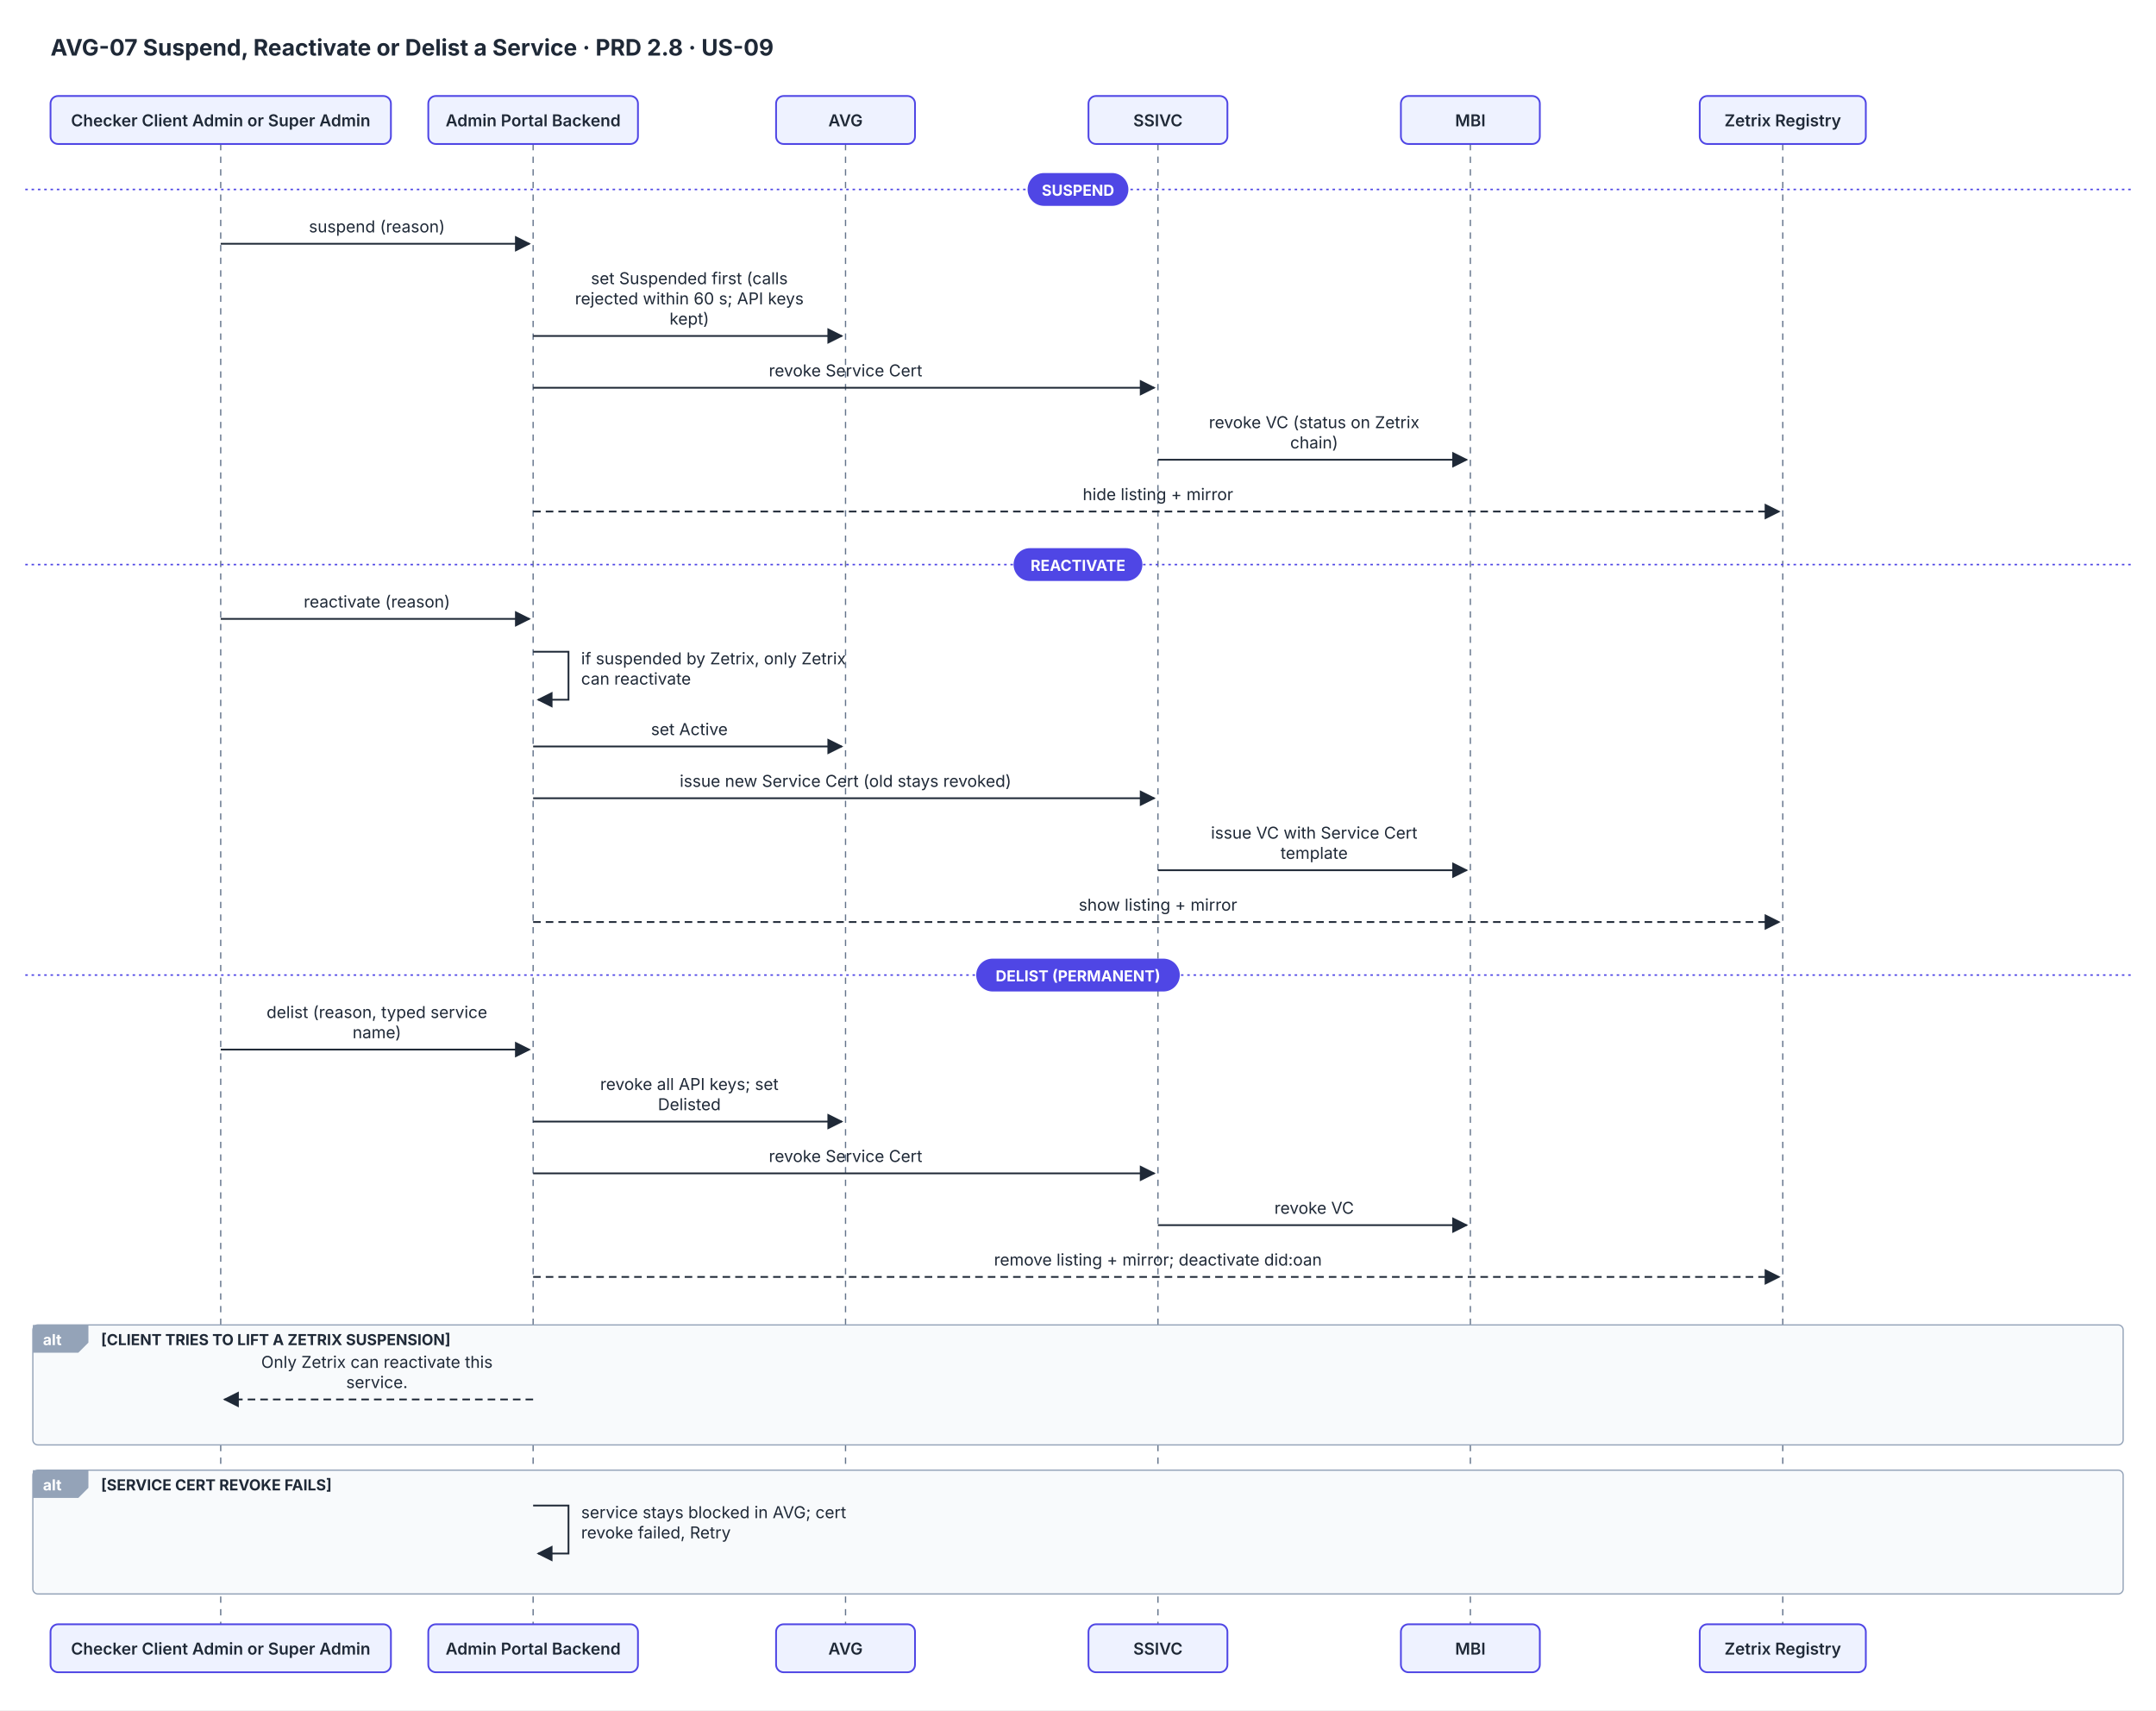
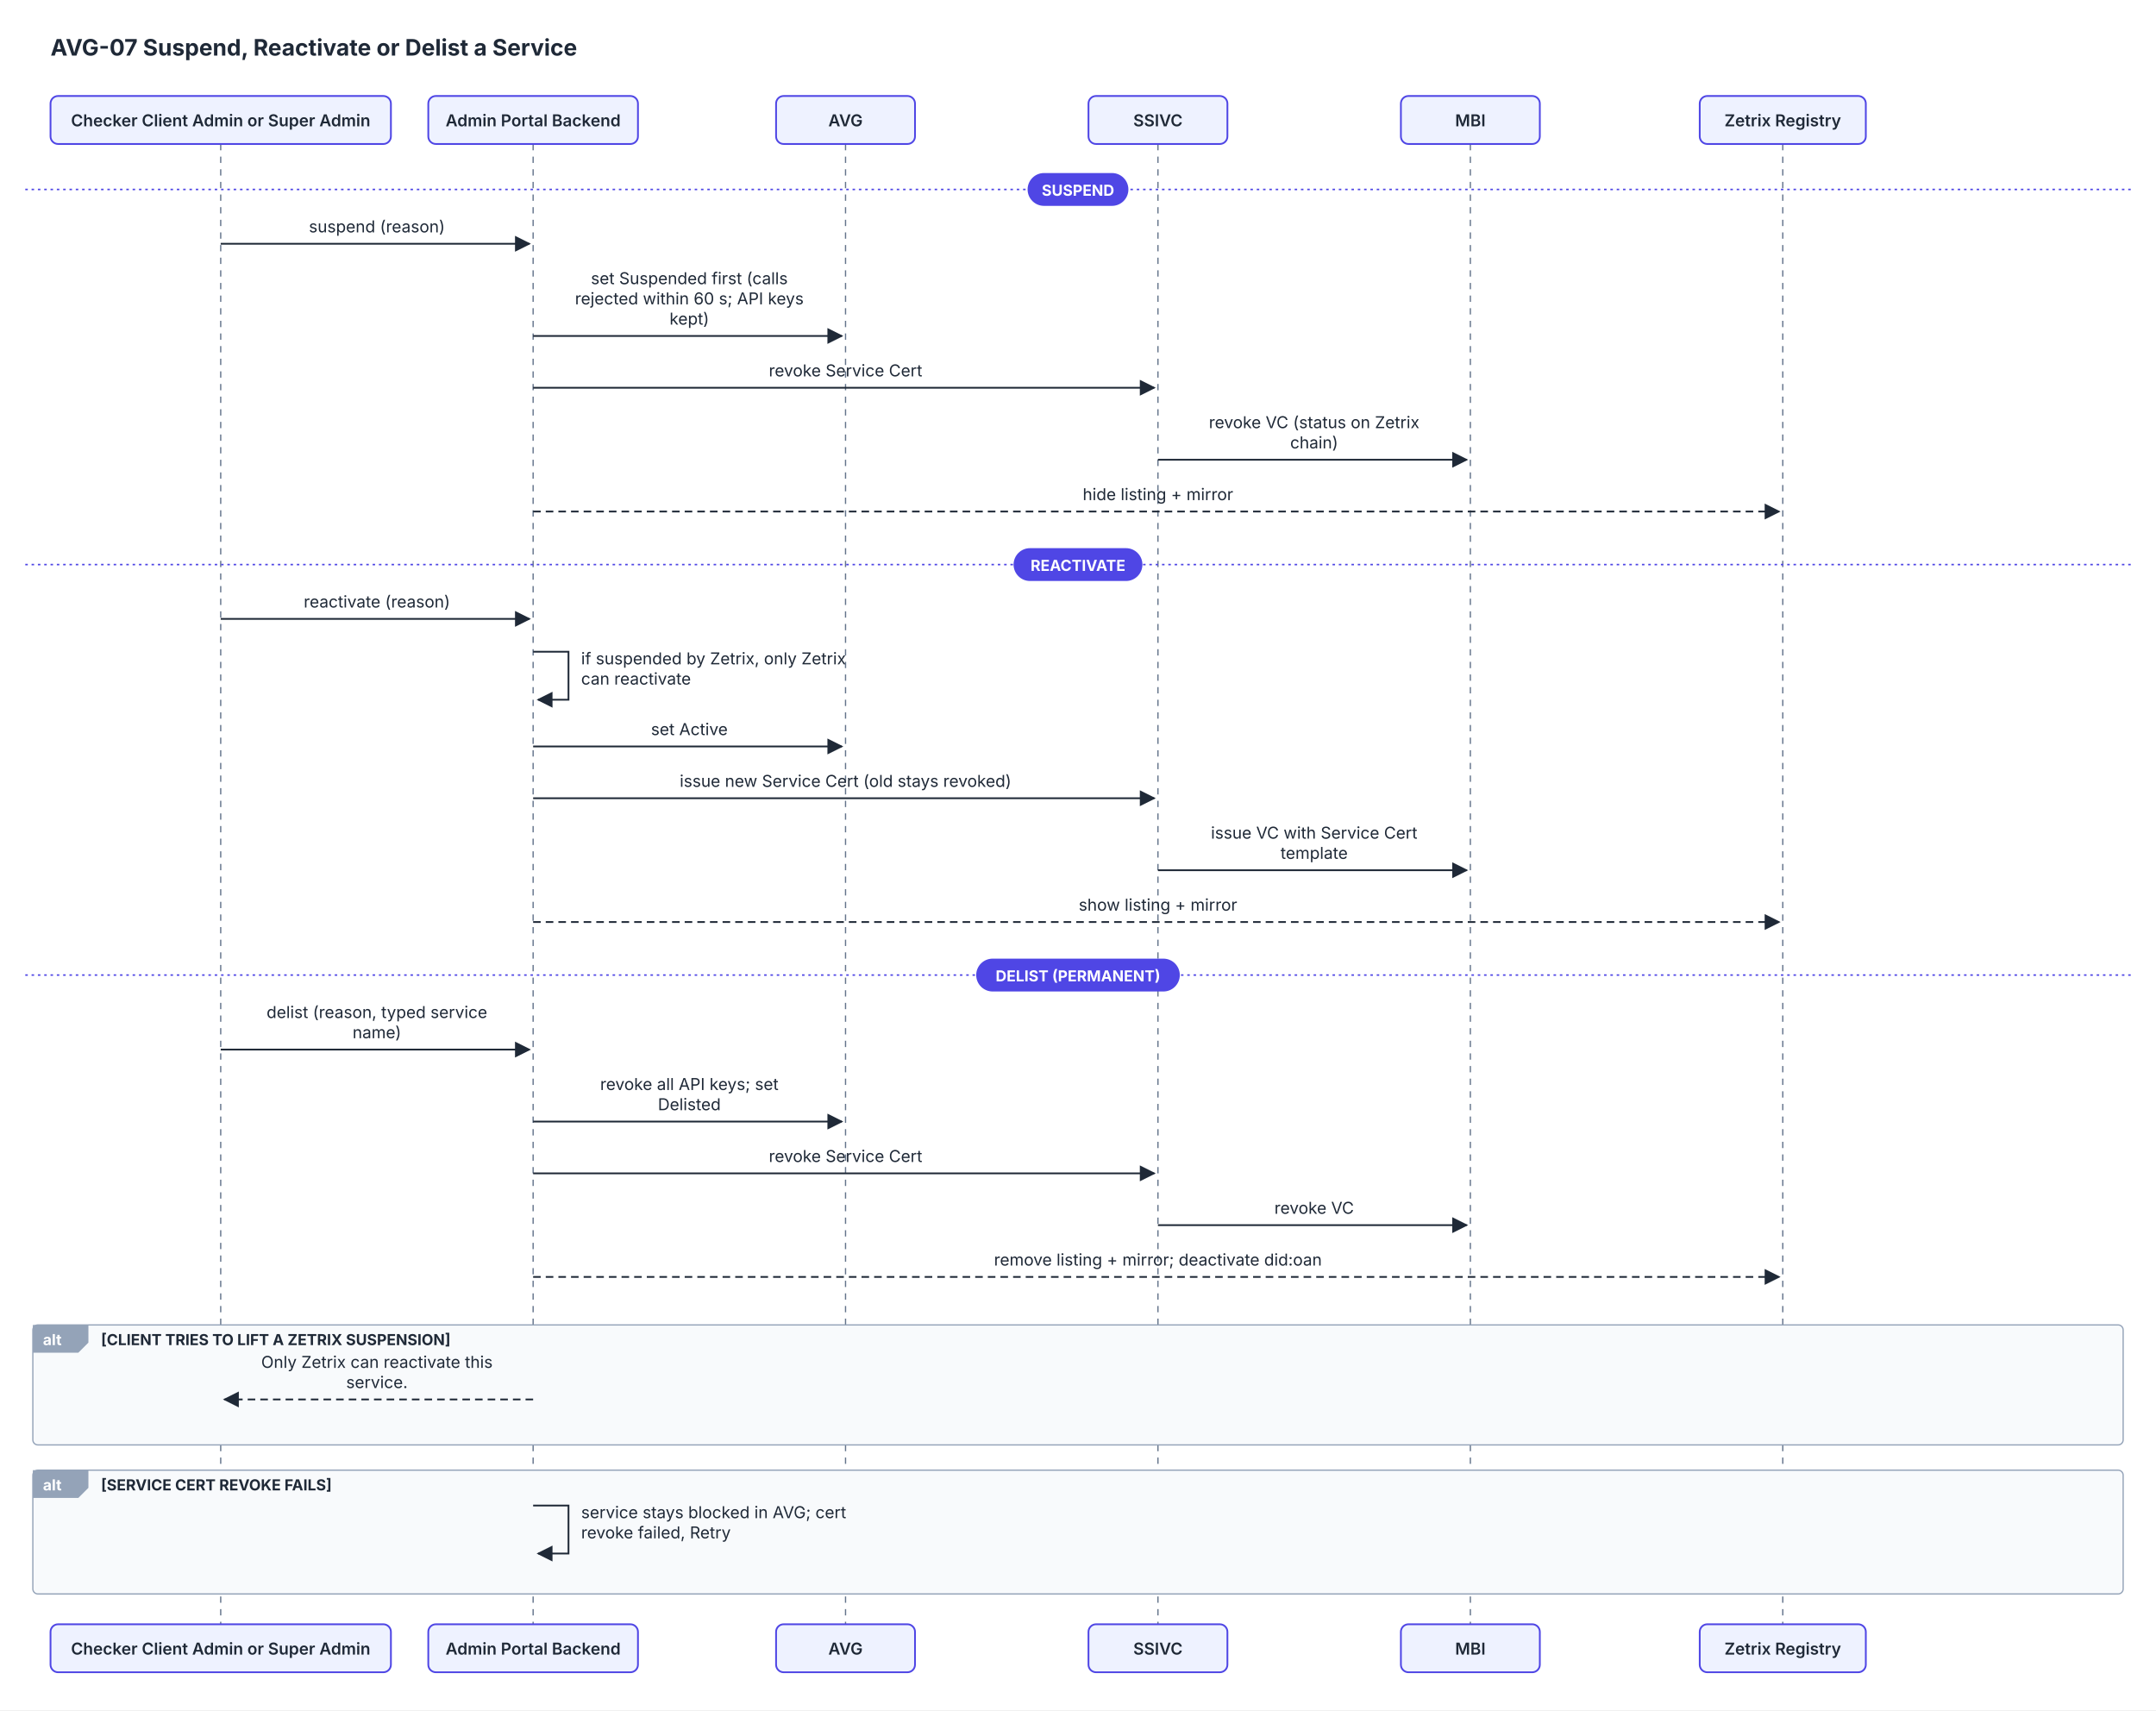
<svg xmlns="http://www.w3.org/2000/svg" width="1707" height="1354" viewBox="0 0 1707 1354" font-family="Inter, Segoe UI, Helvetica, Arial, sans-serif">
  <defs>
    <marker id="ah" viewBox="0 0 10 10" refX="9" refY="5" markerWidth="9" markerHeight="9" orient="auto-start-reverse">
      <path d="M0 0 L10 5 L0 10 z" fill="#1f2937" />
    </marker>
  </defs>
  <rect width="100%" height="100%" fill="#ffffff" />
  <line x1="174.75" y1="114" x2="174.75" y2="1286" stroke="#64748b" stroke-width="1" stroke-dasharray="5 5" />
  <line x1="422.1" y1="114" x2="422.1" y2="1286" stroke="#64748b" stroke-width="1" stroke-dasharray="5 5" />
  <line x1="669.45" y1="114" x2="669.45" y2="1286" stroke="#64748b" stroke-width="1" stroke-dasharray="5 5" />
  <line x1="916.8" y1="114" x2="916.8" y2="1286" stroke="#64748b" stroke-width="1" stroke-dasharray="5 5" />
  <line x1="1164.15" y1="114" x2="1164.15" y2="1286" stroke="#64748b" stroke-width="1" stroke-dasharray="5 5" />
  <line x1="1411.5" y1="114" x2="1411.5" y2="1286" stroke="#64748b" stroke-width="1" stroke-dasharray="5 5" />
  <rect x="26" y="1164" width="1655" height="98" rx="4" fill="#f8fafc" stroke="#94a3b8" stroke-width="1" />
  <rect x="26" y="1049" width="1655" height="95" rx="4" fill="#f8fafc" stroke="#94a3b8" stroke-width="1" />
  <line x1="20" y1="150" x2="1687" y2="150" stroke="#4f46e5" stroke-width="1.2" stroke-dasharray="2 3" />
  <rect x="813.6" y="137" width="79.8" height="26" rx="13" fill="#4f46e5" />
  <text x="853.5" y="155" font-size="12" font-weight="700" text-anchor="middle" fill="#ffffff">SUSPEND</text>
  <text x="298.425" y="184" font-size="13" text-anchor="middle" fill="#1f2937">suspend (reason)</text>
  <line x1="174.75" y1="193" x2="419.1" y2="193" stroke="#1f2937" stroke-width="1.4" marker-end="url(#ah)" />
  <text x="545.775" y="225" font-size="13" text-anchor="middle" fill="#1f2937">set Suspended first (calls</text>
  <text x="545.775" y="241" font-size="13" text-anchor="middle" fill="#1f2937">rejected within 60 s; API keys</text>
  <text x="545.775" y="257" font-size="13" text-anchor="middle" fill="#1f2937">kept)</text>
  <line x1="422.1" y1="266" x2="666.45" y2="266" stroke="#1f2937" stroke-width="1.4" marker-end="url(#ah)" />
  <text x="669.45" y="298" font-size="13" text-anchor="middle" fill="#1f2937">revoke Service Cert</text>
  <line x1="422.1" y1="307" x2="913.8" y2="307" stroke="#1f2937" stroke-width="1.4" marker-end="url(#ah)" />
  <text x="1040.475" y="339" font-size="13" text-anchor="middle" fill="#1f2937">revoke VC (status on Zetrix</text>
  <text x="1040.475" y="355" font-size="13" text-anchor="middle" fill="#1f2937">chain)</text>
  <line x1="916.8" y1="364" x2="1161.15" y2="364" stroke="#1f2937" stroke-width="1.4" marker-end="url(#ah)" />
  <text x="916.8" y="396" font-size="13" text-anchor="middle" fill="#1f2937">hide listing + mirror</text>
  <line x1="422.1" y1="405" x2="1408.5" y2="405" stroke="#1f2937" stroke-width="1.4" stroke-dasharray="6 4" marker-end="url(#ah)" />
  <line x1="20" y1="447" x2="1687" y2="447" stroke="#4f46e5" stroke-width="1.2" stroke-dasharray="2 3" />
  <rect x="802.5" y="434" width="102" height="26" rx="13" fill="#4f46e5" />
  <text x="853.5" y="452" font-size="12" font-weight="700" text-anchor="middle" fill="#ffffff">REACTIVATE</text>
  <text x="298.425" y="481" font-size="13" text-anchor="middle" fill="#1f2937">reactivate (reason)</text>
  <line x1="174.75" y1="490" x2="419.1" y2="490" stroke="#1f2937" stroke-width="1.4" marker-end="url(#ah)" />
  <text x="460.1" y="526" font-size="13" fill="#1f2937">if suspended by Zetrix, only Zetrix</text>
  <text x="460.1" y="542" font-size="13" fill="#1f2937">can reactivate</text>
  <path d="M422.1 516 h28 v38 h-24" fill="none" stroke="#1f2937" stroke-width="1.4" marker-end="url(#ah)" />
  <text x="545.775" y="582" font-size="13" text-anchor="middle" fill="#1f2937">set Active</text>
  <line x1="422.1" y1="591" x2="666.45" y2="591" stroke="#1f2937" stroke-width="1.4" marker-end="url(#ah)" />
  <text x="669.45" y="623" font-size="13" text-anchor="middle" fill="#1f2937">issue new Service Cert (old stays revoked)</text>
  <line x1="422.1" y1="632" x2="913.8" y2="632" stroke="#1f2937" stroke-width="1.4" marker-end="url(#ah)" />
  <text x="1040.475" y="664" font-size="13" text-anchor="middle" fill="#1f2937">issue VC with Service Cert</text>
  <text x="1040.475" y="680" font-size="13" text-anchor="middle" fill="#1f2937">template</text>
  <line x1="916.8" y1="689" x2="1161.15" y2="689" stroke="#1f2937" stroke-width="1.4" marker-end="url(#ah)" />
  <text x="916.8" y="721" font-size="13" text-anchor="middle" fill="#1f2937">show listing + mirror</text>
  <line x1="422.1" y1="730" x2="1408.5" y2="730" stroke="#1f2937" stroke-width="1.4" stroke-dasharray="6 4" marker-end="url(#ah)" />
  <line x1="20" y1="772" x2="1687" y2="772" stroke="#4f46e5" stroke-width="1.2" stroke-dasharray="2 3" />
  <rect x="772.9" y="759" width="161.2" height="26" rx="13" fill="#4f46e5" />
  <text x="853.5" y="777" font-size="12" font-weight="700" text-anchor="middle" fill="#ffffff">DELIST (PERMANENT)</text>
  <text x="298.425" y="806" font-size="13" text-anchor="middle" fill="#1f2937">delist (reason, typed service</text>
  <text x="298.425" y="822" font-size="13" text-anchor="middle" fill="#1f2937">name)</text>
  <line x1="174.75" y1="831" x2="419.1" y2="831" stroke="#1f2937" stroke-width="1.4" marker-end="url(#ah)" />
  <text x="545.775" y="863" font-size="13" text-anchor="middle" fill="#1f2937">revoke all API keys; set</text>
  <text x="545.775" y="879" font-size="13" text-anchor="middle" fill="#1f2937">Delisted</text>
  <line x1="422.1" y1="888" x2="666.45" y2="888" stroke="#1f2937" stroke-width="1.4" marker-end="url(#ah)" />
  <text x="669.45" y="920" font-size="13" text-anchor="middle" fill="#1f2937">revoke Service Cert</text>
  <line x1="422.1" y1="929" x2="913.8" y2="929" stroke="#1f2937" stroke-width="1.4" marker-end="url(#ah)" />
  <text x="1040.475" y="961" font-size="13" text-anchor="middle" fill="#1f2937">revoke VC</text>
  <line x1="916.8" y1="970" x2="1161.15" y2="970" stroke="#1f2937" stroke-width="1.4" marker-end="url(#ah)" />
  <text x="916.8" y="1002" font-size="13" text-anchor="middle" fill="#1f2937">remove listing + mirror; deactivate did:oan</text>
  <line x1="422.1" y1="1011" x2="1408.5" y2="1011" stroke="#1f2937" stroke-width="1.4" stroke-dasharray="6 4" marker-end="url(#ah)" />
  <text x="298.425" y="1083" font-size="13" text-anchor="middle" fill="#1f2937">Only Zetrix can reactivate this</text>
  <text x="298.425" y="1099" font-size="13" text-anchor="middle" fill="#1f2937">service.</text>
  <line x1="422.1" y1="1108" x2="177.75" y2="1108" stroke="#1f2937" stroke-width="1.4" stroke-dasharray="6 4" marker-end="url(#ah)" />
  <path d="M26 1049 h44 v14 l-8 8 h-36 z" fill="#94a3b8" />
  <text x="34" y="1065" font-size="12" font-weight="700" fill="#ffffff">alt</text>
  <text x="80" y="1065" font-size="12" font-weight="700" fill="#1f2937">[CLIENT TRIES TO LIFT A ZETRIX SUSPENSION]</text>
  <text x="460.1" y="1202" font-size="13" fill="#1f2937">service stays blocked in AVG; cert</text>
  <text x="460.1" y="1218" font-size="13" fill="#1f2937">revoke failed, Retry</text>
  <path d="M422.1 1192 h28 v38 h-24" fill="none" stroke="#1f2937" stroke-width="1.4" marker-end="url(#ah)" />
  <path d="M26 1164 h44 v14 l-8 8 h-36 z" fill="#94a3b8" />
  <text x="34" y="1180" font-size="12" font-weight="700" fill="#ffffff">alt</text>
  <text x="80" y="1180" font-size="12" font-weight="700" fill="#1f2937">[SERVICE CERT REVOKE FAILS]</text>
-   <text x="40" y="44" font-size="18" font-weight="700" fill="#1f2937">AVG-07 Suspend, Reactivate or Delist a Service · PRD 2.8 · US-09</text>
+   <text x="40" y="44" font-size="18" font-weight="700" fill="#1f2937">AVG-07 Suspend, Reactivate or Delist a Service</text>
  <rect x="40" y="76" width="269.5" height="38" rx="6" fill="#eef2ff" stroke="#4f46e5" stroke-width="1.4" />
  <text x="174.75" y="100" font-size="13" font-weight="600" text-anchor="middle" fill="#1f2937">Checker Client Admin or Super Admin</text>
  <rect x="339.1" y="76" width="166" height="38" rx="6" fill="#eef2ff" stroke="#4f46e5" stroke-width="1.4" />
  <text x="422.1" y="100" font-size="13" font-weight="600" text-anchor="middle" fill="#1f2937">Admin Portal Backend</text>
  <rect x="614.45" y="76" width="110" height="38" rx="6" fill="#eef2ff" stroke="#4f46e5" stroke-width="1.4" />
  <text x="669.45" y="100" font-size="13" font-weight="600" text-anchor="middle" fill="#1f2937">AVG</text>
  <rect x="861.8" y="76" width="110" height="38" rx="6" fill="#eef2ff" stroke="#4f46e5" stroke-width="1.4" />
  <text x="916.8" y="100" font-size="13" font-weight="600" text-anchor="middle" fill="#1f2937">SSIVC</text>
  <rect x="1109.15" y="76" width="110" height="38" rx="6" fill="#eef2ff" stroke="#4f46e5" stroke-width="1.4" />
  <text x="1164.15" y="100" font-size="13" font-weight="600" text-anchor="middle" fill="#1f2937">MBI</text>
  <rect x="1345.75" y="76" width="131.5" height="38" rx="6" fill="#eef2ff" stroke="#4f46e5" stroke-width="1.4" />
  <text x="1411.5" y="100" font-size="13" font-weight="600" text-anchor="middle" fill="#1f2937">Zetrix Registry</text>
  <rect x="40" y="1286" width="269.5" height="38" rx="6" fill="#eef2ff" stroke="#4f46e5" stroke-width="1.4" />
  <text x="174.75" y="1310" font-size="13" font-weight="600" text-anchor="middle" fill="#1f2937">Checker Client Admin or Super Admin</text>
  <rect x="339.1" y="1286" width="166" height="38" rx="6" fill="#eef2ff" stroke="#4f46e5" stroke-width="1.4" />
  <text x="422.1" y="1310" font-size="13" font-weight="600" text-anchor="middle" fill="#1f2937">Admin Portal Backend</text>
  <rect x="614.45" y="1286" width="110" height="38" rx="6" fill="#eef2ff" stroke="#4f46e5" stroke-width="1.4" />
  <text x="669.45" y="1310" font-size="13" font-weight="600" text-anchor="middle" fill="#1f2937">AVG</text>
  <rect x="861.8" y="1286" width="110" height="38" rx="6" fill="#eef2ff" stroke="#4f46e5" stroke-width="1.4" />
  <text x="916.8" y="1310" font-size="13" font-weight="600" text-anchor="middle" fill="#1f2937">SSIVC</text>
  <rect x="1109.15" y="1286" width="110" height="38" rx="6" fill="#eef2ff" stroke="#4f46e5" stroke-width="1.4" />
  <text x="1164.15" y="1310" font-size="13" font-weight="600" text-anchor="middle" fill="#1f2937">MBI</text>
  <rect x="1345.75" y="1286" width="131.5" height="38" rx="6" fill="#eef2ff" stroke="#4f46e5" stroke-width="1.4" />
  <text x="1411.5" y="1310" font-size="13" font-weight="600" text-anchor="middle" fill="#1f2937">Zetrix Registry</text>
</svg>
